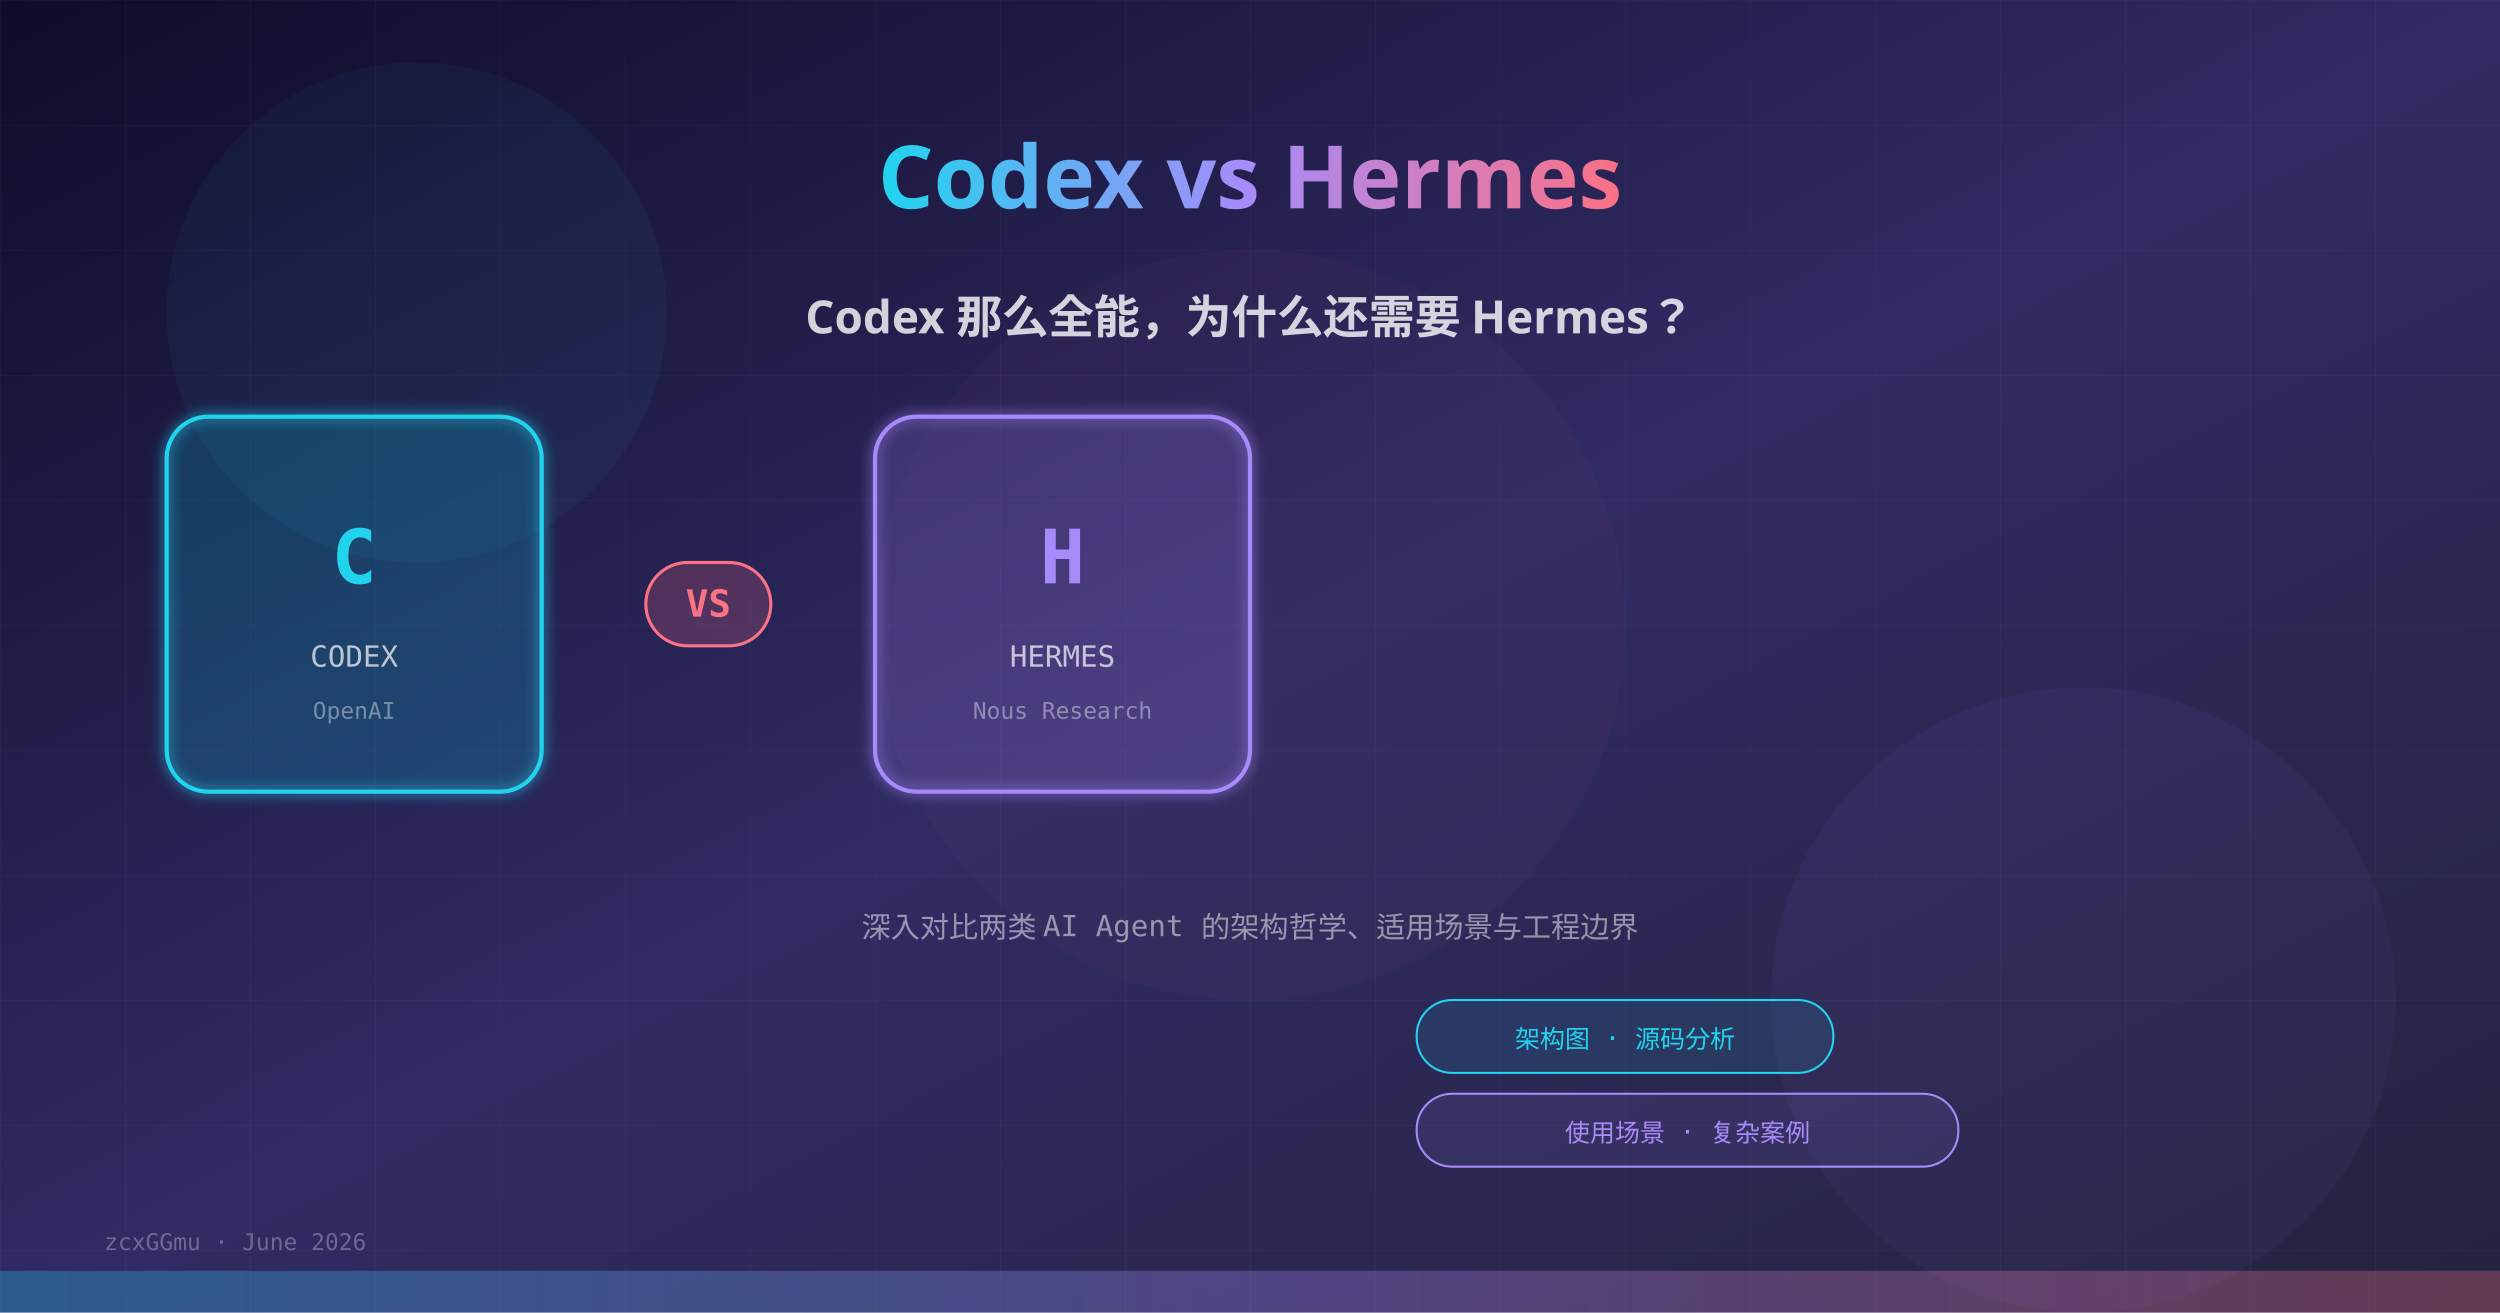
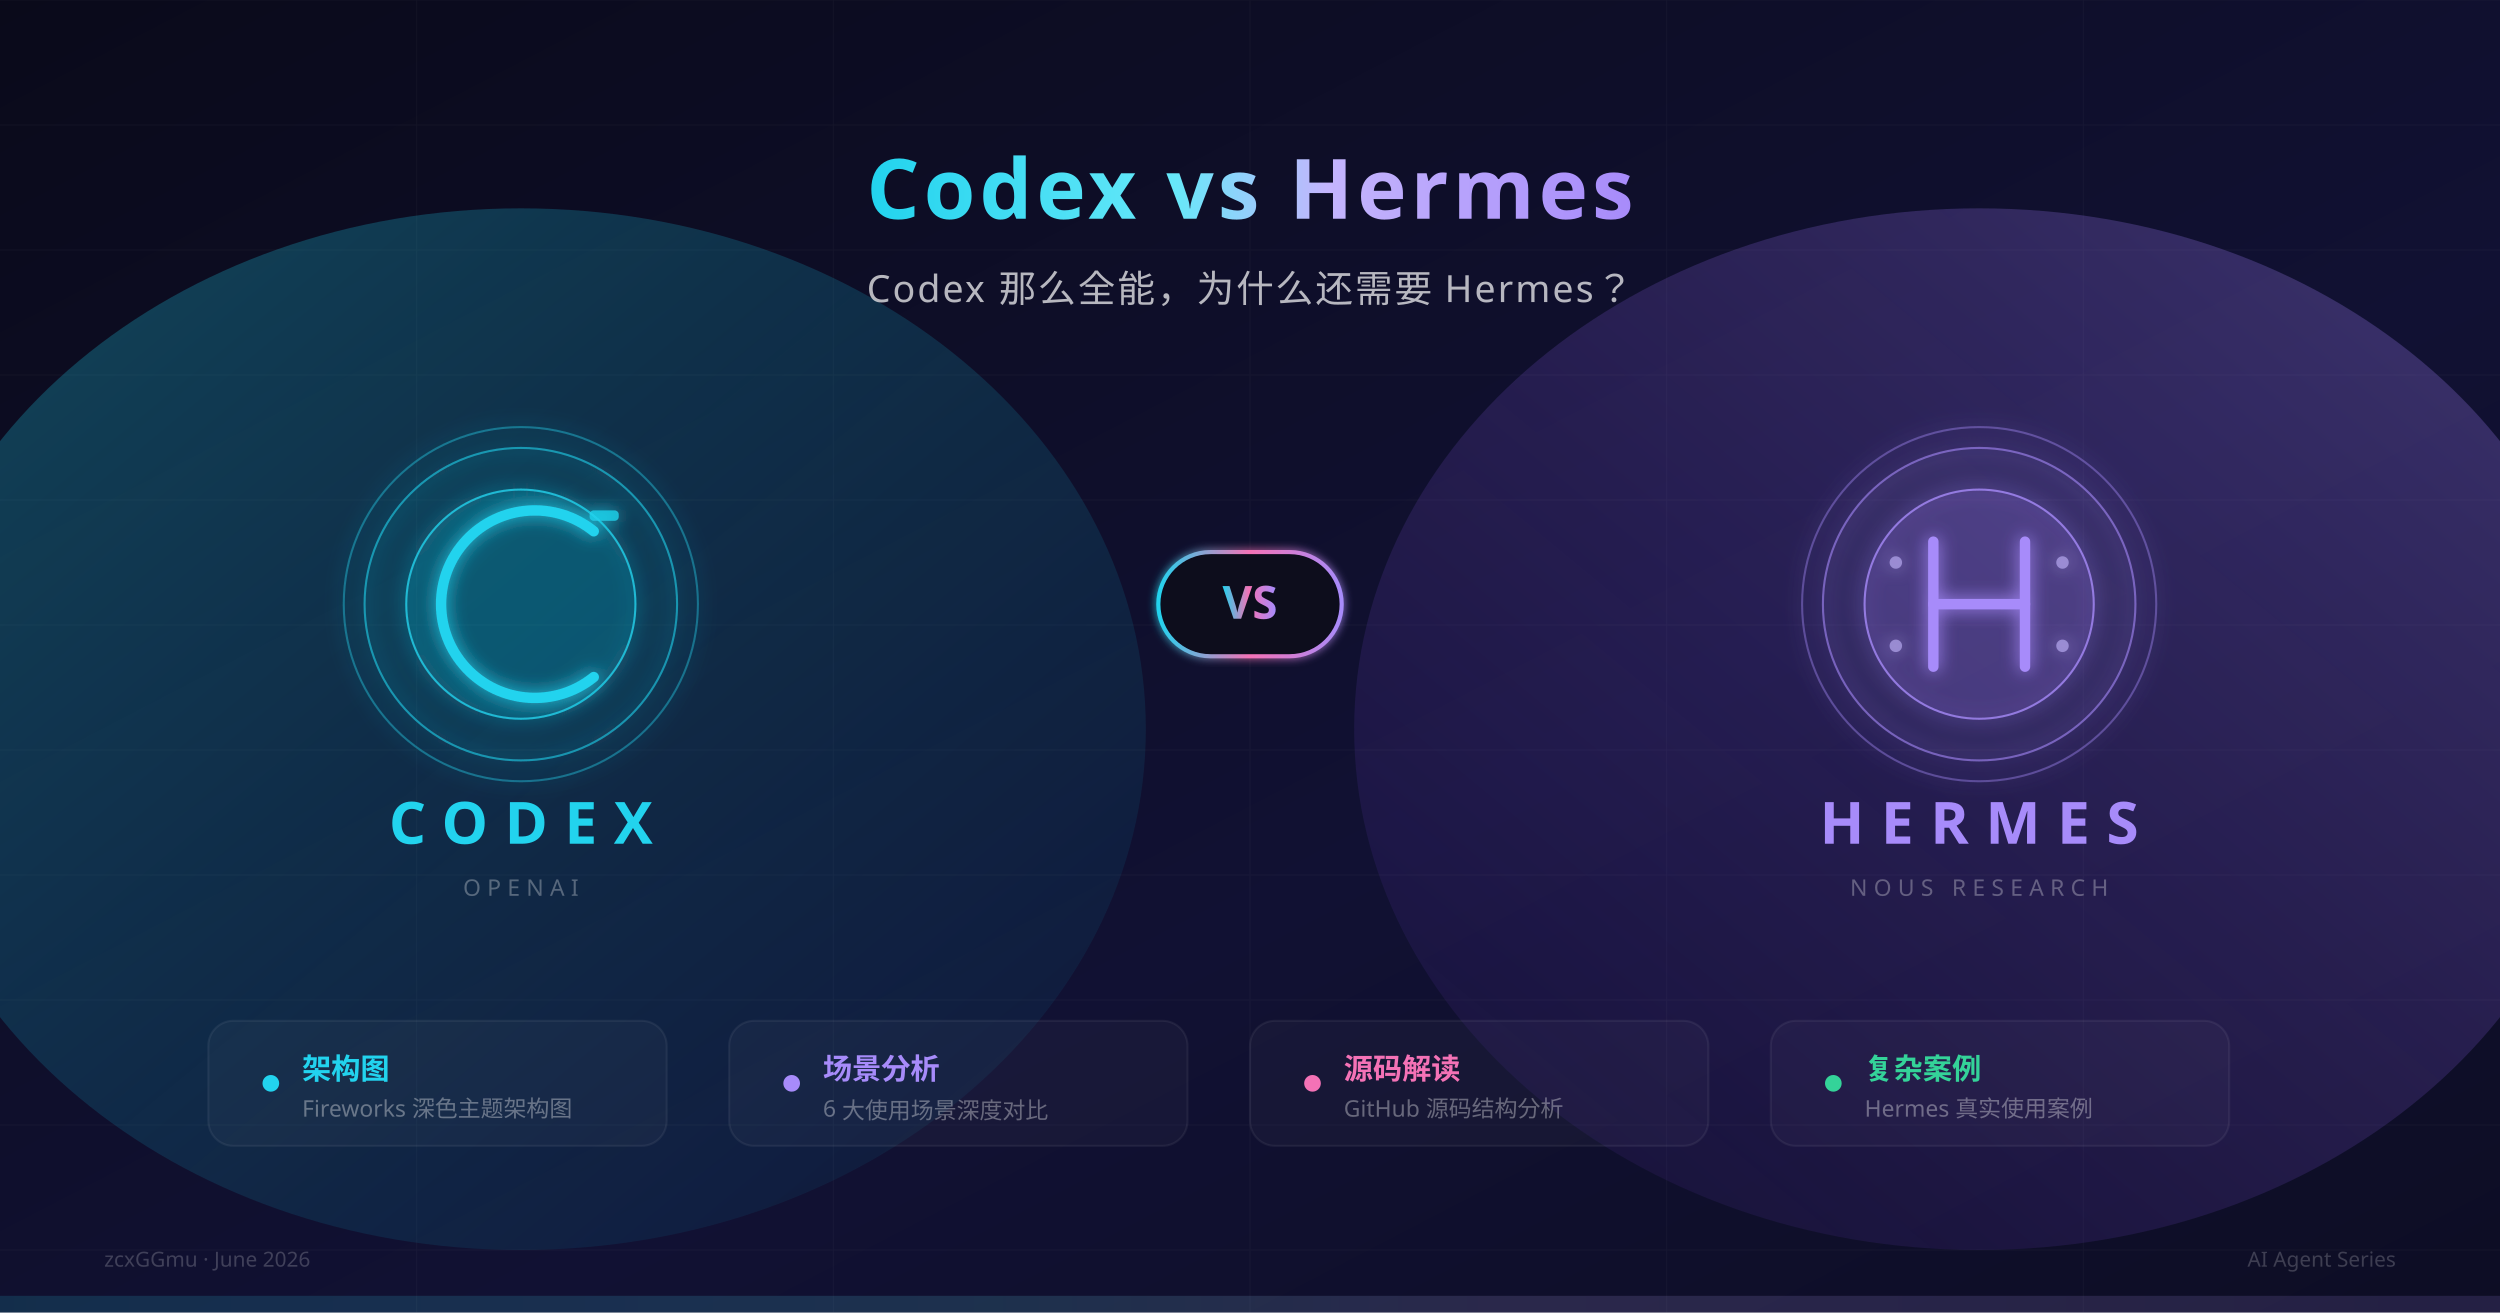
<svg xmlns="http://www.w3.org/2000/svg" viewBox="0 0 1200 630">
  <defs>
    <linearGradient id="bg" x1="0%" y1="0%" x2="100%" y2="100%">
-       <stop offset="0%" stop-color="#0f0c29" />
-       <stop offset="50%" stop-color="#302b63" />
-       <stop offset="100%" stop-color="#24243e" />
+       <stop offset="0%" stop-color="#0a0a1a" />
+       <stop offset="60%" stop-color="#111133" />
+       <stop offset="100%" stop-color="#0d0d24" />
    </linearGradient>
-     <linearGradient id="text-grad" x1="0" y1="0" x2="1" y2="0">
+     <linearGradient id="cyan-glow" x1="0%" y1="0%" x2="100%" y2="100%">
+       <stop offset="0%" stop-color="#22d3ee" stop-opacity="0.3" />
+       <stop offset="100%" stop-color="#0891b2" stop-opacity="0.05" />
+     </linearGradient>
+     <linearGradient id="purple-glow" x1="100%" y1="0%" x2="0%" y2="100%">
+       <stop offset="0%" stop-color="#a78bfa" stop-opacity="0.3" />
+       <stop offset="100%" stop-color="#7c3aed" stop-opacity="0.05" />
+     </linearGradient>
+     <linearGradient id="vs-grad" x1="0%" y1="0%" x2="100%" y2="0%">
      <stop offset="0%" stop-color="#22d3ee" />
-       <stop offset="50%" stop-color="#a78bfa" />
-       <stop offset="100%" stop-color="#fb7185" />
+       <stop offset="50%" stop-color="#f472b6" />
+       <stop offset="100%" stop-color="#a78bfa" />
    </linearGradient>
-     <linearGradient id="codex-grad" x1="0" y1="0" x2="1" y2="0">
+     <linearGradient id="title-grad" x1="0%" y1="0%" x2="100%" y2="0%">
      <stop offset="0%" stop-color="#22d3ee" />
-       <stop offset="100%" stop-color="#0891b2" />
+       <stop offset="40%" stop-color="#67e8f9" />
+       <stop offset="60%" stop-color="#c4b5fd" />
+       <stop offset="100%" stop-color="#a78bfa" />
    </linearGradient>
-     <linearGradient id="hermes-grad" x1="0" y1="0" x2="1" y2="0">
-       <stop offset="0%" stop-color="#a78bfa" />
-       <stop offset="100%" stop-color="#7c3aed" />
-     </linearGradient>
-     <filter id="glow">
-       <feGaussianBlur stdDeviation="3" result="blur" />
+     <filter id="glow-sm">
+       <feGaussianBlur stdDeviation="2" result="blur" />
      <feMerge>
        <feMergeNode in="blur" />
        <feMergeNode in="SourceGraphic" />
      </feMerge>
    </filter>
-     <filter id="big-glow">
+     <filter id="glow-md">
+       <feGaussianBlur stdDeviation="4" result="blur" />
+       <feMerge>
+         <feMergeNode in="blur" />
+         <feMergeNode in="SourceGraphic" />
+       </feMerge>
+     </filter>
+     <filter id="glow-lg">
      <feGaussianBlur stdDeviation="8" result="blur" />
+       <feMerge>
+         <feMergeNode in="blur" />
+         <feMergeNode in="SourceGraphic" />
+       </feMerge>
+     </filter>
+     <filter id="glow-xl">
+       <feGaussianBlur stdDeviation="20" result="blur" />
      <feMerge>
        <feMergeNode in="blur" />
        <feMergeNode in="SourceGraphic" />
      </feMerge>
    </filter>
  </defs>
  <rect width="1200" height="630" fill="url(#bg)" />
-   <g opacity="0.05">
-     <pattern id="grid" width="60" height="60" patternUnits="userSpaceOnUse">
-       <path d="M 60 0 L 0 0 0 60" fill="none" stroke="white" stroke-width="0.5" />
-     </pattern>
-     <rect width="1200" height="630" fill="url(#grid)" />
+   <g opacity="0.03">
+     <line x1="0" y1="0" x2="1200" y2="0" stroke="white" stroke-width="0.5" />
+     <line x1="0" y1="60" x2="1200" y2="60" stroke="white" stroke-width="0.5" />
+     <line x1="0" y1="120" x2="1200" y2="120" stroke="white" stroke-width="0.5" />
+     <line x1="0" y1="180" x2="1200" y2="180" stroke="white" stroke-width="0.5" />
+     <line x1="0" y1="240" x2="1200" y2="240" stroke="white" stroke-width="0.5" />
+     <line x1="0" y1="300" x2="1200" y2="300" stroke="white" stroke-width="0.5" />
+     <line x1="0" y1="360" x2="1200" y2="360" stroke="white" stroke-width="0.5" />
+     <line x1="0" y1="420" x2="1200" y2="420" stroke="white" stroke-width="0.5" />
+     <line x1="0" y1="480" x2="1200" y2="480" stroke="white" stroke-width="0.5" />
+     <line x1="0" y1="540" x2="1200" y2="540" stroke="white" stroke-width="0.5" />
+     <line x1="0" y1="600" x2="1200" y2="600" stroke="white" stroke-width="0.5" />
+     <line x1="200" y1="0" x2="200" y2="630" stroke="white" stroke-width="0.5" />
+     <line x1="400" y1="0" x2="400" y2="630" stroke="white" stroke-width="0.5" />
+     <line x1="600" y1="0" x2="600" y2="630" stroke="white" stroke-width="0.5" />
+     <line x1="800" y1="0" x2="800" y2="630" stroke="white" stroke-width="0.5" />
+     <line x1="1000" y1="0" x2="1000" y2="630" stroke="white" stroke-width="0.5" />
  </g>
-   <circle cx="200" cy="150" r="120" fill="rgba(34,211,238,0.05)" />
-   <circle cx="1000" cy="480" r="150" fill="rgba(167,139,250,0.05)" />
-   <circle cx="600" cy="300" r="180" fill="rgba(251,113,133,0.03)" />
-   <rect x="80" y="200" width="180" height="180" rx="20" fill="rgba(34,211,238,0.1)" stroke="#22d3ee" stroke-width="2" filter="url(#glow)" />
-   <text x="170" y="280" fill="#22d3ee" font-family="monospace" font-size="36" font-weight="700" text-anchor="middle">C</text>
-   <text x="170" y="320" fill="rgba(255,255,255,0.7)" font-family="monospace" font-size="14" text-anchor="middle">CODEX</text>
-   <text x="170" y="345" fill="rgba(255,255,255,0.4)" font-family="monospace" font-size="11" text-anchor="middle">OpenAI</text>
-   <rect x="310" y="270" width="60" height="40" rx="20" fill="rgba(251,113,133,0.2)" stroke="#fb7185" stroke-width="1.5" />
-   <text x="340" y="296" fill="#fb7185" font-family="monospace" font-size="18" font-weight="700" text-anchor="middle">VS</text>
-   <rect x="420" y="200" width="180" height="180" rx="20" fill="rgba(167,139,250,0.1)" stroke="#a78bfa" stroke-width="2" filter="url(#glow)" />
-   <text x="510" y="280" fill="#a78bfa" font-family="monospace" font-size="36" font-weight="700" text-anchor="middle">H</text>
-   <text x="510" y="320" fill="rgba(255,255,255,0.7)" font-family="monospace" font-size="14" text-anchor="middle">HERMES</text>
-   <text x="510" y="345" fill="rgba(255,255,255,0.4)" font-family="monospace" font-size="11" text-anchor="middle">Nous Research</text>
-   <text x="600" y="100" fill="url(#text-grad)" font-family="sans-serif" font-size="42" font-weight="800" text-anchor="middle">Codex vs Hermes</text>
-   <text x="600" y="160" fill="rgba(255,255,255,0.8)" font-family="sans-serif" font-size="22" font-weight="600" text-anchor="middle">Codex 那么全能，为什么还需要 Hermes？</text>
-   <text x="600" y="450" fill="rgba(255,255,255,0.5)" font-family="monospace" font-size="14" text-anchor="middle">深入对比两类 AI Agent 的架构哲学、适用场景与工程边界</text>
-   <rect x="680" y="480" width="200" height="35" rx="17" fill="rgba(34,211,238,0.1)" stroke="#22d3ee" stroke-width="1" />
-   <text x="780" y="503" fill="#22d3ee" font-family="monospace" font-size="12" text-anchor="middle">架构图 · 源码分析</text>
-   <rect x="680" y="525" width="260" height="35" rx="17" fill="rgba(167,139,250,0.1)" stroke="#a78bfa" stroke-width="1" />
-   <text x="810" y="548" fill="#a78bfa" font-family="monospace" font-size="12" text-anchor="middle">使用场景 · 复杂案例</text>
-   <rect x="0" y="610" width="1200" height="20" fill="url(#text-grad)" opacity="0.3" />
-   <text x="50" y="600" fill="rgba(255,255,255,0.3)" font-family="monospace" font-size="11">zcxGGmu · June 2026</text>
+   <ellipse cx="250" cy="350" rx="300" ry="250" fill="url(#cyan-glow)" />
+   <ellipse cx="950" cy="350" rx="300" ry="250" fill="url(#purple-glow)" />
+   <line x1="600" y1="80" x2="600" y2="560" stroke="url(#vs-grad)" stroke-width="1" opacity="0.3" />
+   <g filter="url(#glow-md)">
+     <circle cx="250" cy="290" r="85" fill="none" stroke="#22d3ee" stroke-width="1" opacity="0.4" />
+     <circle cx="250" cy="290" r="75" fill="rgba(34,211,238,0.08)" stroke="#22d3ee" stroke-width="1" opacity="0.6" />
+     <circle cx="250" cy="290" r="55" fill="rgba(34,211,238,0.12)" stroke="#22d3ee" stroke-width="1" opacity="0.8" />
+     <path d="M 285 255 A 45 45 0 1 0 285 325" fill="none" stroke="#22d3ee" stroke-width="5" stroke-linecap="round" />
+     <rect x="283" y="245" width="14" height="5" rx="2" fill="#22d3ee" opacity="0.8" />
+   </g>
+   <text x="250" y="405" fill="#22d3ee" font-family="'Segoe UI', 'Helvetica Neue', sans-serif" font-size="28" font-weight="800" text-anchor="middle" letter-spacing="8">CODEX</text>
+   <text x="250" y="430" fill="rgba(255,255,255,0.3)" font-family="'Segoe UI', 'Helvetica Neue', sans-serif" font-size="11" text-anchor="middle" letter-spacing="3">OPENAI</text>
+   <g filter="url(#glow-md)">
+     <circle cx="950" cy="290" r="85" fill="none" stroke="#a78bfa" stroke-width="1" opacity="0.4" />
+     <circle cx="950" cy="290" r="75" fill="rgba(167,139,250,0.08)" stroke="#a78bfa" stroke-width="1" opacity="0.6" />
+     <circle cx="950" cy="290" r="55" fill="rgba(167,139,250,0.12)" stroke="#a78bfa" stroke-width="1" opacity="0.8" />
+     <line x1="928" y1="260" x2="928" y2="320" stroke="#a78bfa" stroke-width="5" stroke-linecap="round" />
+     <line x1="972" y1="260" x2="972" y2="320" stroke="#a78bfa" stroke-width="5" stroke-linecap="round" />
+     <line x1="928" y1="290" x2="972" y2="290" stroke="#a78bfa" stroke-width="5" stroke-linecap="round" />
+     <circle cx="910" cy="270" r="3" fill="#c4b5fd" opacity="0.6" />
+     <circle cx="990" cy="270" r="3" fill="#c4b5fd" opacity="0.6" />
+     <circle cx="910" cy="310" r="3" fill="#c4b5fd" opacity="0.6" />
+     <circle cx="990" cy="310" r="3" fill="#c4b5fd" opacity="0.6" />
+   </g>
+   <text x="950" y="405" fill="#a78bfa" font-family="'Segoe UI', 'Helvetica Neue', sans-serif" font-size="28" font-weight="800" text-anchor="middle" letter-spacing="8">HERMES</text>
+   <text x="950" y="430" fill="rgba(255,255,255,0.3)" font-family="'Segoe UI', 'Helvetica Neue', sans-serif" font-size="11" text-anchor="middle" letter-spacing="3">NOUS RESEARCH</text>
+   <rect x="556" y="265" width="88" height="50" rx="25" fill="#0a0a1a" stroke="url(#vs-grad)" stroke-width="2" filter="url(#glow-sm)" />
+   <text x="600" y="297" fill="url(#vs-grad)" font-family="'Segoe UI', 'Helvetica Neue', sans-serif" font-size="22" font-weight="900" text-anchor="middle">VS</text>
+   <text x="600" y="105" fill="url(#title-grad)" font-family="'Segoe UI', 'Helvetica Neue', sans-serif" font-size="40" font-weight="800" text-anchor="middle" letter-spacing="2">Codex vs Hermes</text>
+   <text x="600" y="145" fill="rgba(255,255,255,0.7)" font-family="'Segoe UI', 'Helvetica Neue', sans-serif" font-size="18" font-weight="400" text-anchor="middle" letter-spacing="1">Codex 那么全能，为什么还需要 Hermes？</text>
+   <g transform="translate(0, 490)">
+     <rect x="100" y="0" width="220" height="60" rx="12" fill="rgba(255,255,255,0.03)" stroke="rgba(255,255,255,0.06)" stroke-width="1" />
+     <circle cx="130" cy="30" r="4" fill="#22d3ee" />
+     <text x="145" y="28" fill="#22d3ee" font-family="'Segoe UI', sans-serif" font-size="14" font-weight="700">架构图</text>
+     <text x="145" y="46" fill="rgba(255,255,255,0.35)" font-family="'Segoe UI', sans-serif" font-size="11">Fireworks 深色主题架构图</text>
+     <rect x="350" y="0" width="220" height="60" rx="12" fill="rgba(255,255,255,0.03)" stroke="rgba(255,255,255,0.06)" stroke-width="1" />
+     <circle cx="380" cy="30" r="4" fill="#a78bfa" />
+     <text x="395" y="28" fill="#a78bfa" font-family="'Segoe UI', sans-serif" font-size="14" font-weight="700">场景分析</text>
+     <text x="395" y="46" fill="rgba(255,255,255,0.35)" font-family="'Segoe UI', sans-serif" font-size="11">6 大使用场景深度对比</text>
+     <rect x="600" y="0" width="220" height="60" rx="12" fill="rgba(255,255,255,0.03)" stroke="rgba(255,255,255,0.06)" stroke-width="1" />
+     <circle cx="630" cy="30" r="4" fill="#f472b6" />
+     <text x="645" y="28" fill="#f472b6" font-family="'Segoe UI', sans-serif" font-size="14" font-weight="700">源码解读</text>
+     <text x="645" y="46" fill="rgba(255,255,255,0.35)" font-family="'Segoe UI', sans-serif" font-size="11">GitHub 源码结构分析</text>
+     <rect x="850" y="0" width="220" height="60" rx="12" fill="rgba(255,255,255,0.03)" stroke="rgba(255,255,255,0.06)" stroke-width="1" />
+     <circle cx="880" cy="30" r="4" fill="#34d399" />
+     <text x="895" y="28" fill="#34d399" font-family="'Segoe UI', sans-serif" font-size="14" font-weight="700">复杂案例</text>
+     <text x="895" y="46" fill="rgba(255,255,255,0.35)" font-family="'Segoe UI', sans-serif" font-size="11">Hermes 真实使用案例</text>
+   </g>
+   <rect x="0" y="622" width="1200" height="8" fill="url(#title-grad)" opacity="0.15" />
+   <text x="50" y="608" fill="rgba(255,255,255,0.2)" font-family="'Segoe UI', sans-serif" font-size="10">zcxGGmu · June 2026</text>
+   <text x="1150" y="608" fill="rgba(255,255,255,0.2)" font-family="'Segoe UI', sans-serif" font-size="10" text-anchor="end">AI Agent Series</text>
</svg>
